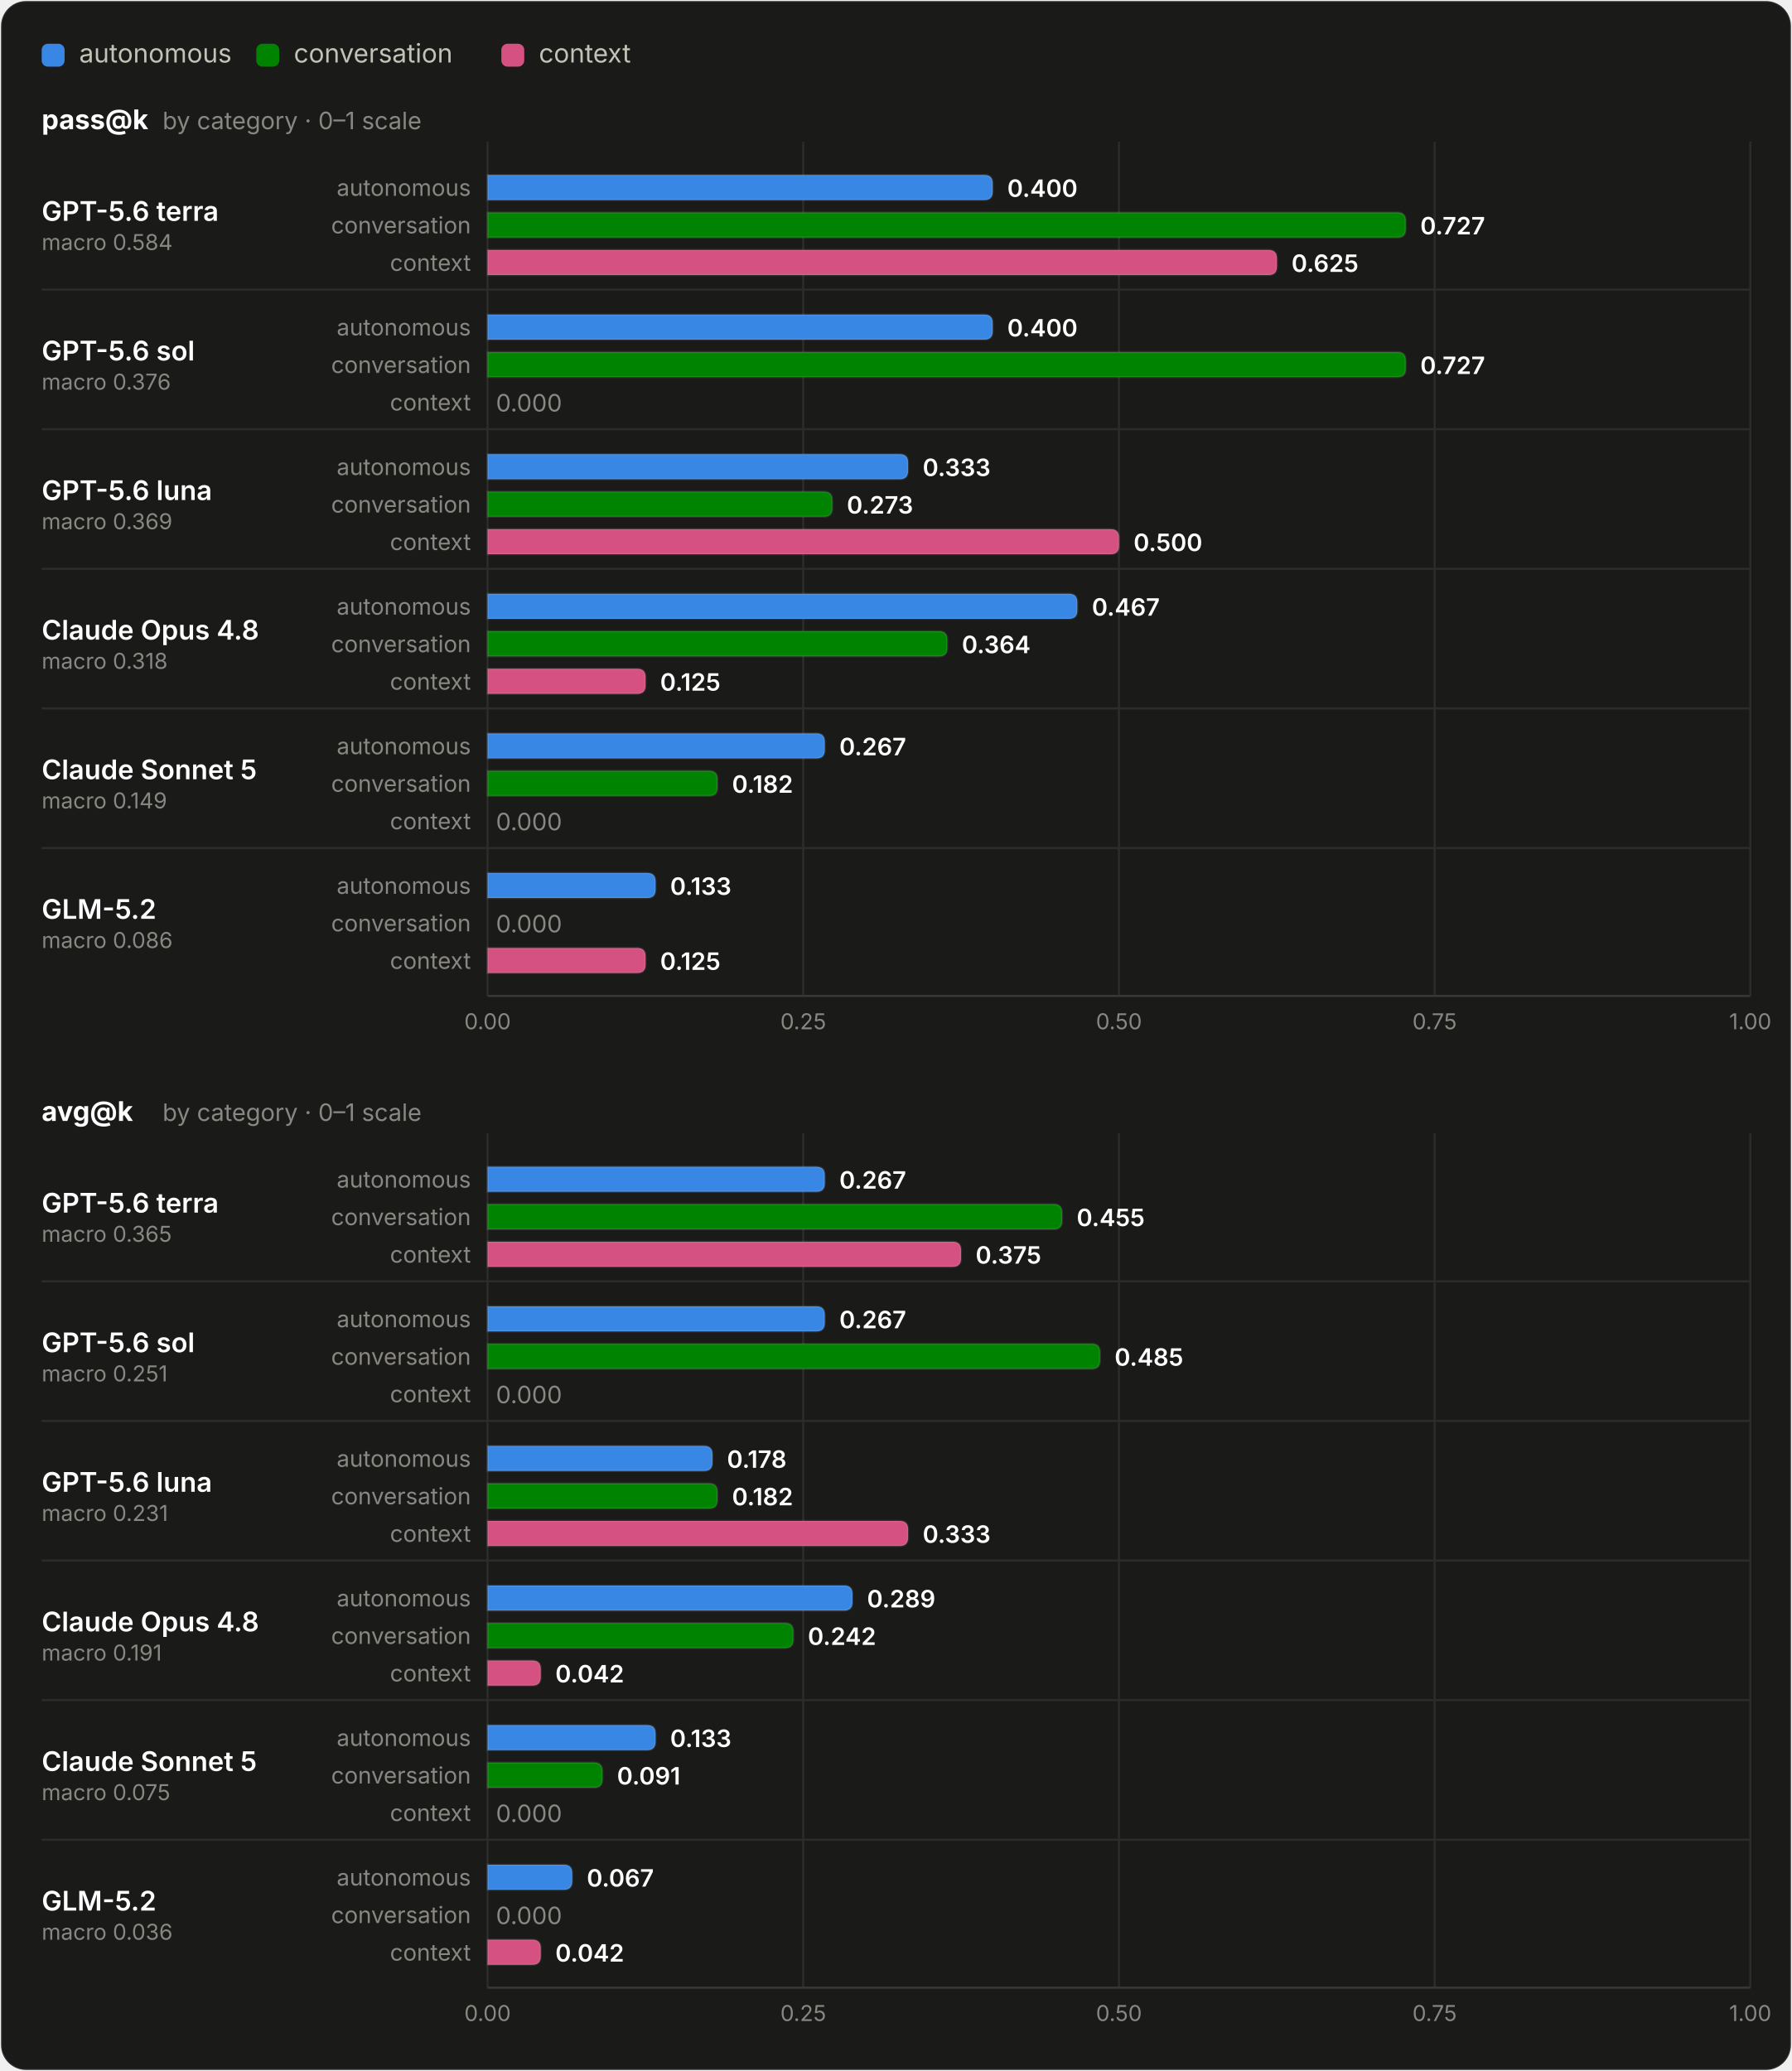
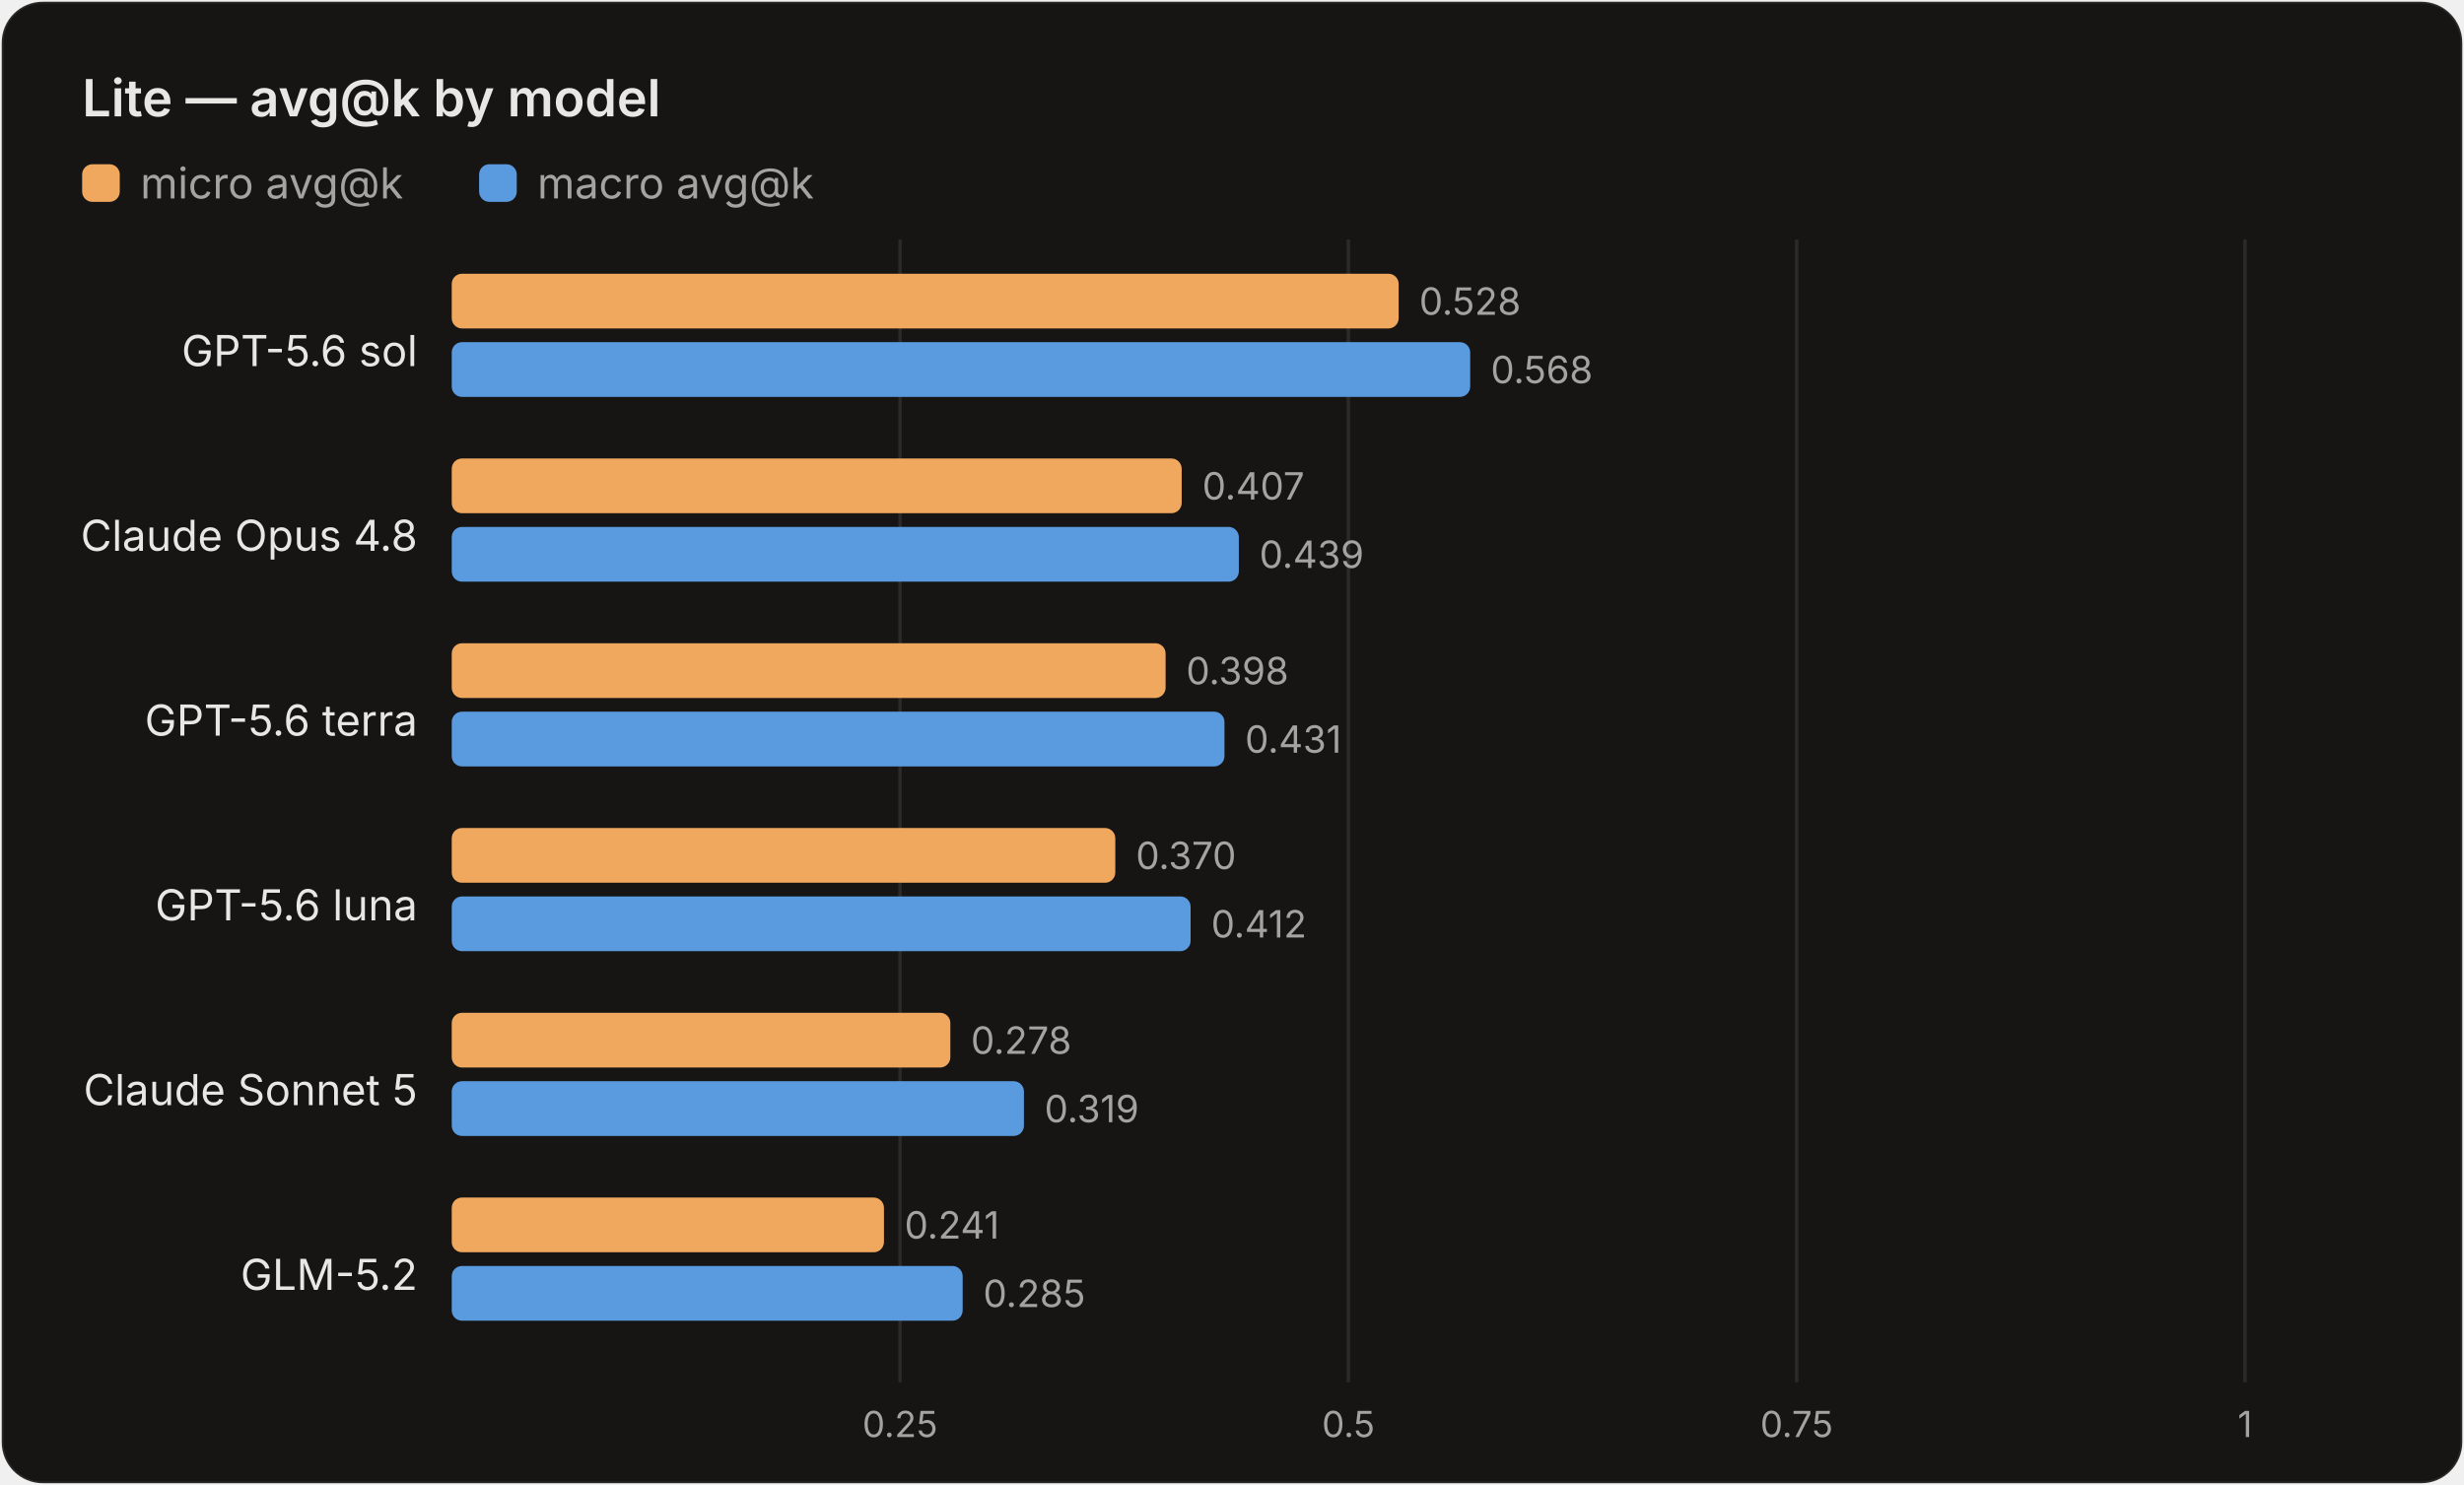
- <svg xmlns="http://www.w3.org/2000/svg" viewBox="0 0 860 994" width="860" height="994" font-family="system-ui,-apple-system,'Segoe UI',sans-serif" role="img" aria-label="Lite pass@k and avg@k by model and category">
-   <rect x="0.5" y="0.5" width="859" height="993" rx="12" fill="#1a1a19" stroke="rgba(255,255,255,0.10)" />
-   <rect x="20" y="21" width="11" height="11" rx="3" fill="#3987e5" />
-   <text x="38" y="30" font-size="12.5" fill="#c3c2b7">autonomous</text>
-   <rect x="123.0" y="21" width="11" height="11" rx="3" fill="#008300" />
-   <text x="141.0" y="30" font-size="12.5" fill="#c3c2b7">conversation</text>
-   <rect x="240.6" y="21" width="11" height="11" rx="3" fill="#d55181" />
-   <text x="258.6" y="30" font-size="12.5" fill="#c3c2b7">context</text>
-   <text x="20" y="62" font-size="13" font-weight="700" fill="#ffffff">pass@k</text>
-   <text x="78" y="62" font-size="11.5" fill="#898781">by category · 0–1 scale</text>
-   <line x1="234.0" y1="68" x2="234.0" y2="478" stroke="#2c2c2a" stroke-width="1" />
-   <text x="234.0" y="494" font-size="10.5" fill="#898781" text-anchor="middle" style="font-variant-numeric:tabular-nums">0.00</text>
-   <line x1="385.5" y1="68" x2="385.5" y2="478" stroke="#2c2c2a" stroke-width="1" />
-   <text x="385.5" y="494" font-size="10.5" fill="#898781" text-anchor="middle" style="font-variant-numeric:tabular-nums">0.25</text>
-   <line x1="537.0" y1="68" x2="537.0" y2="478" stroke="#2c2c2a" stroke-width="1" />
-   <text x="537.0" y="494" font-size="10.5" fill="#898781" text-anchor="middle" style="font-variant-numeric:tabular-nums">0.50</text>
-   <line x1="688.5" y1="68" x2="688.5" y2="478" stroke="#2c2c2a" stroke-width="1" />
-   <text x="688.5" y="494" font-size="10.5" fill="#898781" text-anchor="middle" style="font-variant-numeric:tabular-nums">0.75</text>
-   <line x1="840.0" y1="68" x2="840.0" y2="478" stroke="#2c2c2a" stroke-width="1" />
-   <text x="840.0" y="494" font-size="10.5" fill="#898781" text-anchor="middle" style="font-variant-numeric:tabular-nums">1.00</text>
-   <text x="20" y="106.0" font-size="13" font-weight="600" fill="#ffffff">GPT-5.6 terra</text>
-   <text x="20" y="120.0" font-size="10.5" fill="#898781" style="font-variant-numeric:tabular-nums">macro 0.584</text>
-   <text x="226" y="94.0" font-size="11" fill="#898781" text-anchor="end">autonomous</text>
-   <path d="M234.0,84.0 H472.4 Q476.4,84.0 476.4,88.0 V92.0 Q476.4,96.0 472.4,96.0 H234.0 Z" fill="#3987e5" stroke="rgba(255,255,255,0.10)" stroke-width="1" />
-   <text x="483.4" y="94.5" font-size="11.5" font-weight="600" fill="#ffffff" style="font-variant-numeric:tabular-nums">0.400</text>
-   <text x="226" y="112.0" font-size="11" fill="#898781" text-anchor="end">conversation</text>
-   <path d="M234.0,102.0 H670.6 Q674.6,102.0 674.6,106.0 V110.0 Q674.6,114.0 670.6,114.0 H234.0 Z" fill="#008300" stroke="rgba(255,255,255,0.10)" stroke-width="1" />
-   <text x="681.6" y="112.5" font-size="11.5" font-weight="600" fill="#ffffff" style="font-variant-numeric:tabular-nums">0.727</text>
-   <text x="226" y="130.0" font-size="11" fill="#898781" text-anchor="end">context</text>
-   <path d="M234.0,120.0 H608.8 Q612.8,120.0 612.8,124.0 V128.0 Q612.8,132.0 608.8,132.0 H234.0 Z" fill="#d55181" stroke="rgba(255,255,255,0.10)" stroke-width="1" />
-   <text x="619.8" y="130.5" font-size="11.5" font-weight="600" fill="#ffffff" style="font-variant-numeric:tabular-nums">0.625</text>
-   <line x1="20" y1="139" x2="840" y2="139" stroke="#2c2c2a" stroke-width="1" />
-   <text x="20" y="173.0" font-size="13" font-weight="600" fill="#ffffff">GPT-5.6 sol</text>
-   <text x="20" y="187.0" font-size="10.5" fill="#898781" style="font-variant-numeric:tabular-nums">macro 0.376</text>
-   <text x="226" y="161.0" font-size="11" fill="#898781" text-anchor="end">autonomous</text>
-   <path d="M234.0,151.0 H472.4 Q476.4,151.0 476.4,155.0 V159.0 Q476.4,163.0 472.4,163.0 H234.0 Z" fill="#3987e5" stroke="rgba(255,255,255,0.10)" stroke-width="1" />
-   <text x="483.4" y="161.5" font-size="11.5" font-weight="600" fill="#ffffff" style="font-variant-numeric:tabular-nums">0.400</text>
-   <text x="226" y="179.0" font-size="11" fill="#898781" text-anchor="end">conversation</text>
-   <path d="M234.0,169.0 H670.6 Q674.6,169.0 674.6,173.0 V177.0 Q674.6,181.0 670.6,181.0 H234.0 Z" fill="#008300" stroke="rgba(255,255,255,0.10)" stroke-width="1" />
-   <text x="681.6" y="179.5" font-size="11.5" font-weight="600" fill="#ffffff" style="font-variant-numeric:tabular-nums">0.727</text>
-   <text x="226" y="197.0" font-size="11" fill="#898781" text-anchor="end">context</text>
-   <text x="238" y="197.5" font-size="11.5" fill="#898781" style="font-variant-numeric:tabular-nums">0.000</text>
-   <line x1="20" y1="206" x2="840" y2="206" stroke="#2c2c2a" stroke-width="1" />
-   <text x="20" y="240.0" font-size="13" font-weight="600" fill="#ffffff">GPT-5.6 luna</text>
-   <text x="20" y="254.0" font-size="10.5" fill="#898781" style="font-variant-numeric:tabular-nums">macro 0.369</text>
-   <text x="226" y="228.0" font-size="11" fill="#898781" text-anchor="end">autonomous</text>
-   <path d="M234.0,218.0 H431.8 Q435.8,218.0 435.8,222.0 V226.0 Q435.8,230.0 431.8,230.0 H234.0 Z" fill="#3987e5" stroke="rgba(255,255,255,0.10)" stroke-width="1" />
-   <text x="442.8" y="228.5" font-size="11.5" font-weight="600" fill="#ffffff" style="font-variant-numeric:tabular-nums">0.333</text>
-   <text x="226" y="246.0" font-size="11" fill="#898781" text-anchor="end">conversation</text>
-   <path d="M234.0,236.0 H395.4 Q399.4,236.0 399.4,240.0 V244.0 Q399.4,248.0 395.4,248.0 H234.0 Z" fill="#008300" stroke="rgba(255,255,255,0.10)" stroke-width="1" />
-   <text x="406.4" y="246.5" font-size="11.5" font-weight="600" fill="#ffffff" style="font-variant-numeric:tabular-nums">0.273</text>
-   <text x="226" y="264.0" font-size="11" fill="#898781" text-anchor="end">context</text>
-   <path d="M234.0,254.0 H533.0 Q537.0,254.0 537.0,258.0 V262.0 Q537.0,266.0 533.0,266.0 H234.0 Z" fill="#d55181" stroke="rgba(255,255,255,0.10)" stroke-width="1" />
-   <text x="544.0" y="264.5" font-size="11.5" font-weight="600" fill="#ffffff" style="font-variant-numeric:tabular-nums">0.500</text>
-   <line x1="20" y1="273" x2="840" y2="273" stroke="#2c2c2a" stroke-width="1" />
-   <text x="20" y="307.0" font-size="13" font-weight="600" fill="#ffffff">Claude Opus 4.8</text>
-   <text x="20" y="321.0" font-size="10.5" fill="#898781" style="font-variant-numeric:tabular-nums">macro 0.318</text>
-   <text x="226" y="295.0" font-size="11" fill="#898781" text-anchor="end">autonomous</text>
-   <path d="M234.0,285.0 H513.0 Q517.0,285.0 517.0,289.0 V293.0 Q517.0,297.0 513.0,297.0 H234.0 Z" fill="#3987e5" stroke="rgba(255,255,255,0.10)" stroke-width="1" />
-   <text x="524.0" y="295.5" font-size="11.5" font-weight="600" fill="#ffffff" style="font-variant-numeric:tabular-nums">0.467</text>
-   <text x="226" y="313.0" font-size="11" fill="#898781" text-anchor="end">conversation</text>
-   <path d="M234.0,303.0 H450.6 Q454.6,303.0 454.6,307.0 V311.0 Q454.6,315.0 450.6,315.0 H234.0 Z" fill="#008300" stroke="rgba(255,255,255,0.10)" stroke-width="1" />
-   <text x="461.6" y="313.5" font-size="11.5" font-weight="600" fill="#ffffff" style="font-variant-numeric:tabular-nums">0.364</text>
-   <text x="226" y="331.0" font-size="11" fill="#898781" text-anchor="end">context</text>
-   <path d="M234.0,321.0 H305.8 Q309.8,321.0 309.8,325.0 V329.0 Q309.8,333.0 305.8,333.0 H234.0 Z" fill="#d55181" stroke="rgba(255,255,255,0.10)" stroke-width="1" />
-   <text x="316.8" y="331.5" font-size="11.5" font-weight="600" fill="#ffffff" style="font-variant-numeric:tabular-nums">0.125</text>
-   <line x1="20" y1="340" x2="840" y2="340" stroke="#2c2c2a" stroke-width="1" />
-   <text x="20" y="374.0" font-size="13" font-weight="600" fill="#ffffff">Claude Sonnet 5</text>
-   <text x="20" y="388.0" font-size="10.5" fill="#898781" style="font-variant-numeric:tabular-nums">macro 0.149</text>
-   <text x="226" y="362.0" font-size="11" fill="#898781" text-anchor="end">autonomous</text>
-   <path d="M234.0,352.0 H391.8 Q395.8,352.0 395.8,356.0 V360.0 Q395.8,364.0 391.8,364.0 H234.0 Z" fill="#3987e5" stroke="rgba(255,255,255,0.10)" stroke-width="1" />
-   <text x="402.8" y="362.5" font-size="11.5" font-weight="600" fill="#ffffff" style="font-variant-numeric:tabular-nums">0.267</text>
-   <text x="226" y="380.0" font-size="11" fill="#898781" text-anchor="end">conversation</text>
-   <path d="M234.0,370.0 H340.3 Q344.3,370.0 344.3,374.0 V378.0 Q344.3,382.0 340.3,382.0 H234.0 Z" fill="#008300" stroke="rgba(255,255,255,0.10)" stroke-width="1" />
-   <text x="351.3" y="380.5" font-size="11.5" font-weight="600" fill="#ffffff" style="font-variant-numeric:tabular-nums">0.182</text>
-   <text x="226" y="398.0" font-size="11" fill="#898781" text-anchor="end">context</text>
-   <text x="238" y="398.5" font-size="11.5" fill="#898781" style="font-variant-numeric:tabular-nums">0.000</text>
-   <line x1="20" y1="407" x2="840" y2="407" stroke="#2c2c2a" stroke-width="1" />
-   <text x="20" y="441.0" font-size="13" font-weight="600" fill="#ffffff">GLM-5.2</text>
-   <text x="20" y="455.0" font-size="10.5" fill="#898781" style="font-variant-numeric:tabular-nums">macro 0.086</text>
-   <text x="226" y="429.0" font-size="11" fill="#898781" text-anchor="end">autonomous</text>
-   <path d="M234.0,419.0 H310.6 Q314.6,419.0 314.6,423.0 V427.0 Q314.6,431.0 310.6,431.0 H234.0 Z" fill="#3987e5" stroke="rgba(255,255,255,0.10)" stroke-width="1" />
-   <text x="321.6" y="429.5" font-size="11.5" font-weight="600" fill="#ffffff" style="font-variant-numeric:tabular-nums">0.133</text>
-   <text x="226" y="447.0" font-size="11" fill="#898781" text-anchor="end">conversation</text>
-   <text x="238" y="447.5" font-size="11.5" fill="#898781" style="font-variant-numeric:tabular-nums">0.000</text>
-   <text x="226" y="465.0" font-size="11" fill="#898781" text-anchor="end">context</text>
-   <path d="M234.0,455.0 H305.8 Q309.8,455.0 309.8,459.0 V463.0 Q309.8,467.0 305.8,467.0 H234.0 Z" fill="#d55181" stroke="rgba(255,255,255,0.10)" stroke-width="1" />
-   <text x="316.8" y="465.5" font-size="11.5" font-weight="600" fill="#ffffff" style="font-variant-numeric:tabular-nums">0.125</text>
-   <line x1="234" y1="478" x2="840" y2="478" stroke="#383835" stroke-width="1" />
-   <text x="20" y="538" font-size="13" font-weight="700" fill="#ffffff">avg@k</text>
-   <text x="78" y="538" font-size="11.5" fill="#898781">by category · 0–1 scale</text>
-   <line x1="234.0" y1="544" x2="234.0" y2="954" stroke="#2c2c2a" stroke-width="1" />
-   <text x="234.0" y="970" font-size="10.5" fill="#898781" text-anchor="middle" style="font-variant-numeric:tabular-nums">0.00</text>
-   <line x1="385.5" y1="544" x2="385.5" y2="954" stroke="#2c2c2a" stroke-width="1" />
-   <text x="385.5" y="970" font-size="10.5" fill="#898781" text-anchor="middle" style="font-variant-numeric:tabular-nums">0.25</text>
-   <line x1="537.0" y1="544" x2="537.0" y2="954" stroke="#2c2c2a" stroke-width="1" />
-   <text x="537.0" y="970" font-size="10.5" fill="#898781" text-anchor="middle" style="font-variant-numeric:tabular-nums">0.50</text>
-   <line x1="688.5" y1="544" x2="688.5" y2="954" stroke="#2c2c2a" stroke-width="1" />
-   <text x="688.5" y="970" font-size="10.5" fill="#898781" text-anchor="middle" style="font-variant-numeric:tabular-nums">0.75</text>
-   <line x1="840.0" y1="544" x2="840.0" y2="954" stroke="#2c2c2a" stroke-width="1" />
-   <text x="840.0" y="970" font-size="10.5" fill="#898781" text-anchor="middle" style="font-variant-numeric:tabular-nums">1.00</text>
-   <text x="20" y="582.0" font-size="13" font-weight="600" fill="#ffffff">GPT-5.6 terra</text>
-   <text x="20" y="596.0" font-size="10.5" fill="#898781" style="font-variant-numeric:tabular-nums">macro 0.365</text>
-   <text x="226" y="570.0" font-size="11" fill="#898781" text-anchor="end">autonomous</text>
-   <path d="M234.0,560.0 H391.8 Q395.8,560.0 395.8,564.0 V568.0 Q395.8,572.0 391.8,572.0 H234.0 Z" fill="#3987e5" stroke="rgba(255,255,255,0.10)" stroke-width="1" />
-   <text x="402.8" y="570.5" font-size="11.5" font-weight="600" fill="#ffffff" style="font-variant-numeric:tabular-nums">0.267</text>
-   <text x="226" y="588.0" font-size="11" fill="#898781" text-anchor="end">conversation</text>
-   <path d="M234.0,578.0 H505.7 Q509.7,578.0 509.7,582.0 V586.0 Q509.7,590.0 505.7,590.0 H234.0 Z" fill="#008300" stroke="rgba(255,255,255,0.10)" stroke-width="1" />
-   <text x="516.7" y="588.5" font-size="11.5" font-weight="600" fill="#ffffff" style="font-variant-numeric:tabular-nums">0.455</text>
-   <text x="226" y="606.0" font-size="11" fill="#898781" text-anchor="end">context</text>
-   <path d="M234.0,596.0 H457.2 Q461.2,596.0 461.2,600.0 V604.0 Q461.2,608.0 457.2,608.0 H234.0 Z" fill="#d55181" stroke="rgba(255,255,255,0.10)" stroke-width="1" />
-   <text x="468.2" y="606.5" font-size="11.5" font-weight="600" fill="#ffffff" style="font-variant-numeric:tabular-nums">0.375</text>
-   <line x1="20" y1="615" x2="840" y2="615" stroke="#2c2c2a" stroke-width="1" />
-   <text x="20" y="649.0" font-size="13" font-weight="600" fill="#ffffff">GPT-5.6 sol</text>
-   <text x="20" y="663.0" font-size="10.5" fill="#898781" style="font-variant-numeric:tabular-nums">macro 0.251</text>
-   <text x="226" y="637.0" font-size="11" fill="#898781" text-anchor="end">autonomous</text>
-   <path d="M234.0,627.0 H391.8 Q395.8,627.0 395.8,631.0 V635.0 Q395.8,639.0 391.8,639.0 H234.0 Z" fill="#3987e5" stroke="rgba(255,255,255,0.10)" stroke-width="1" />
-   <text x="402.8" y="637.5" font-size="11.5" font-weight="600" fill="#ffffff" style="font-variant-numeric:tabular-nums">0.267</text>
-   <text x="226" y="655.0" font-size="11" fill="#898781" text-anchor="end">conversation</text>
-   <path d="M234.0,645.0 H523.9 Q527.9,645.0 527.9,649.0 V653.0 Q527.9,657.0 523.9,657.0 H234.0 Z" fill="#008300" stroke="rgba(255,255,255,0.10)" stroke-width="1" />
-   <text x="534.9" y="655.5" font-size="11.5" font-weight="600" fill="#ffffff" style="font-variant-numeric:tabular-nums">0.485</text>
-   <text x="226" y="673.0" font-size="11" fill="#898781" text-anchor="end">context</text>
-   <text x="238" y="673.5" font-size="11.5" fill="#898781" style="font-variant-numeric:tabular-nums">0.000</text>
-   <line x1="20" y1="682" x2="840" y2="682" stroke="#2c2c2a" stroke-width="1" />
-   <text x="20" y="716.0" font-size="13" font-weight="600" fill="#ffffff">GPT-5.6 luna</text>
-   <text x="20" y="730.0" font-size="10.5" fill="#898781" style="font-variant-numeric:tabular-nums">macro 0.231</text>
-   <text x="226" y="704.0" font-size="11" fill="#898781" text-anchor="end">autonomous</text>
-   <path d="M234.0,694.0 H337.9 Q341.9,694.0 341.9,698.0 V702.0 Q341.9,706.0 337.9,706.0 H234.0 Z" fill="#3987e5" stroke="rgba(255,255,255,0.10)" stroke-width="1" />
-   <text x="348.9" y="704.5" font-size="11.5" font-weight="600" fill="#ffffff" style="font-variant-numeric:tabular-nums">0.178</text>
-   <text x="226" y="722.0" font-size="11" fill="#898781" text-anchor="end">conversation</text>
-   <path d="M234.0,712.0 H340.3 Q344.3,712.0 344.3,716.0 V720.0 Q344.3,724.0 340.3,724.0 H234.0 Z" fill="#008300" stroke="rgba(255,255,255,0.10)" stroke-width="1" />
-   <text x="351.3" y="722.5" font-size="11.5" font-weight="600" fill="#ffffff" style="font-variant-numeric:tabular-nums">0.182</text>
-   <text x="226" y="740.0" font-size="11" fill="#898781" text-anchor="end">context</text>
-   <path d="M234.0,730.0 H431.8 Q435.8,730.0 435.8,734.0 V738.0 Q435.8,742.0 431.8,742.0 H234.0 Z" fill="#d55181" stroke="rgba(255,255,255,0.10)" stroke-width="1" />
-   <text x="442.8" y="740.5" font-size="11.5" font-weight="600" fill="#ffffff" style="font-variant-numeric:tabular-nums">0.333</text>
-   <line x1="20" y1="749" x2="840" y2="749" stroke="#2c2c2a" stroke-width="1" />
-   <text x="20" y="783.0" font-size="13" font-weight="600" fill="#ffffff">Claude Opus 4.8</text>
-   <text x="20" y="797.0" font-size="10.5" fill="#898781" style="font-variant-numeric:tabular-nums">macro 0.191</text>
-   <text x="226" y="771.0" font-size="11" fill="#898781" text-anchor="end">autonomous</text>
-   <path d="M234.0,761.0 H405.1 Q409.1,761.0 409.1,765.0 V769.0 Q409.1,773.0 405.1,773.0 H234.0 Z" fill="#3987e5" stroke="rgba(255,255,255,0.10)" stroke-width="1" />
-   <text x="416.1" y="771.5" font-size="11.5" font-weight="600" fill="#ffffff" style="font-variant-numeric:tabular-nums">0.289</text>
-   <text x="226" y="789.0" font-size="11" fill="#898781" text-anchor="end">conversation</text>
-   <path d="M234.0,779.0 H376.7 Q380.7,779.0 380.7,783.0 V787.0 Q380.7,791.0 376.7,791.0 H234.0 Z" fill="#008300" stroke="rgba(255,255,255,0.10)" stroke-width="1" />
-   <text x="387.7" y="789.5" font-size="11.5" font-weight="600" fill="#ffffff" style="font-variant-numeric:tabular-nums">0.242</text>
-   <text x="226" y="807.0" font-size="11" fill="#898781" text-anchor="end">context</text>
-   <path d="M234.0,797.0 H255.5 Q259.5,797.0 259.5,801.0 V805.0 Q259.5,809.0 255.5,809.0 H234.0 Z" fill="#d55181" stroke="rgba(255,255,255,0.10)" stroke-width="1" />
-   <text x="266.5" y="807.5" font-size="11.5" font-weight="600" fill="#ffffff" style="font-variant-numeric:tabular-nums">0.042</text>
-   <line x1="20" y1="816" x2="840" y2="816" stroke="#2c2c2a" stroke-width="1" />
-   <text x="20" y="850.0" font-size="13" font-weight="600" fill="#ffffff">Claude Sonnet 5</text>
-   <text x="20" y="864.0" font-size="10.5" fill="#898781" style="font-variant-numeric:tabular-nums">macro 0.075</text>
-   <text x="226" y="838.0" font-size="11" fill="#898781" text-anchor="end">autonomous</text>
-   <path d="M234.0,828.0 H310.6 Q314.6,828.0 314.6,832.0 V836.0 Q314.6,840.0 310.6,840.0 H234.0 Z" fill="#3987e5" stroke="rgba(255,255,255,0.10)" stroke-width="1" />
-   <text x="321.6" y="838.5" font-size="11.5" font-weight="600" fill="#ffffff" style="font-variant-numeric:tabular-nums">0.133</text>
-   <text x="226" y="856.0" font-size="11" fill="#898781" text-anchor="end">conversation</text>
-   <path d="M234.0,846.0 H285.1 Q289.1,846.0 289.1,850.0 V854.0 Q289.1,858.0 285.1,858.0 H234.0 Z" fill="#008300" stroke="rgba(255,255,255,0.10)" stroke-width="1" />
-   <text x="296.1" y="856.5" font-size="11.5" font-weight="600" fill="#ffffff" style="font-variant-numeric:tabular-nums">0.091</text>
-   <text x="226" y="874.0" font-size="11" fill="#898781" text-anchor="end">context</text>
-   <text x="238" y="874.5" font-size="11.5" fill="#898781" style="font-variant-numeric:tabular-nums">0.000</text>
-   <line x1="20" y1="883" x2="840" y2="883" stroke="#2c2c2a" stroke-width="1" />
-   <text x="20" y="917.0" font-size="13" font-weight="600" fill="#ffffff">GLM-5.2</text>
-   <text x="20" y="931.0" font-size="10.5" fill="#898781" style="font-variant-numeric:tabular-nums">macro 0.036</text>
-   <text x="226" y="905.0" font-size="11" fill="#898781" text-anchor="end">autonomous</text>
-   <path d="M234.0,895.0 H270.6 Q274.6,895.0 274.6,899.0 V903.0 Q274.6,907.0 270.6,907.0 H234.0 Z" fill="#3987e5" stroke="rgba(255,255,255,0.10)" stroke-width="1" />
-   <text x="281.6" y="905.5" font-size="11.5" font-weight="600" fill="#ffffff" style="font-variant-numeric:tabular-nums">0.067</text>
-   <text x="226" y="923.0" font-size="11" fill="#898781" text-anchor="end">conversation</text>
-   <text x="238" y="923.5" font-size="11.5" fill="#898781" style="font-variant-numeric:tabular-nums">0.000</text>
-   <text x="226" y="941.0" font-size="11" fill="#898781" text-anchor="end">context</text>
-   <path d="M234.0,931.0 H255.5 Q259.5,931.0 259.5,935.0 V939.0 Q259.5,943.0 255.5,943.0 H234.0 Z" fill="#d55181" stroke="rgba(255,255,255,0.10)" stroke-width="1" />
-   <text x="266.5" y="941.5" font-size="11.5" font-weight="600" fill="#ffffff" style="font-variant-numeric:tabular-nums">0.042</text>
-   <line x1="234" y1="954" x2="840" y2="954" stroke="#383835" stroke-width="1" />
+ <svg xmlns="http://www.w3.org/2000/svg" viewBox="0 0 720 434" width="720" height="434" font-family="system-ui,-apple-system,'Segoe UI',sans-serif" role="img" aria-label="Lite micro and macro avg@k by model, sorted by micro avg@k">
+   <rect x="0.5" y="0.5" width="719" height="433" rx="12" fill="#161514" stroke="rgba(255,255,255,0.09)" />
+   <text x="24" y="34" font-size="15" font-weight="600" fill="#e8e7e4">Lite — avg@k by model</text>
+   <rect x="24" y="48" width="11" height="11" rx="3" fill="#f0a85f" />
+   <text x="41" y="58" font-size="12.5" fill="#a4a3a0">micro avg@k</text>
+   <rect x="140" y="48" width="11" height="11" rx="3" fill="#5a9be0" />
+   <text x="157" y="58" font-size="12.5" fill="#a4a3a0">macro avg@k</text>
+   <line x1="263.0" y1="70" x2="263.0" y2="404" stroke="rgba(255,255,255,0.09)" />
+   <text x="263.0" y="420" font-size="10.5" fill="#a4a3a0" text-anchor="middle">0.25</text>
+   <line x1="394.0" y1="70" x2="394.0" y2="404" stroke="rgba(255,255,255,0.09)" />
+   <text x="394.0" y="420" font-size="10.5" fill="#a4a3a0" text-anchor="middle">0.5</text>
+   <line x1="525.0" y1="70" x2="525.0" y2="404" stroke="rgba(255,255,255,0.09)" />
+   <text x="525.0" y="420" font-size="10.5" fill="#a4a3a0" text-anchor="middle">0.75</text>
+   <line x1="656.0" y1="70" x2="656.0" y2="404" stroke="rgba(255,255,255,0.09)" />
+   <text x="656.0" y="420" font-size="10.5" fill="#a4a3a0" text-anchor="middle">1</text>
+   <text x="122" y="107" font-size="12.5" fill="#e8e7e4" text-anchor="end">GPT-5.6 sol</text>
+   <rect x="132" y="80" width="276.7" height="16" rx="3" fill="#f0a85f" />
+   <text x="414.7" y="92" font-size="11" fill="#a4a3a0">0.528</text>
+   <rect x="132" y="100" width="297.6" height="16" rx="3" fill="#5a9be0" />
+   <text x="435.6" y="112" font-size="11" fill="#a4a3a0">0.568</text>
+   <text x="122" y="161" font-size="12.5" fill="#e8e7e4" text-anchor="end">Claude Opus 4.8</text>
+   <rect x="132" y="134" width="213.3" height="16" rx="3" fill="#f0a85f" />
+   <text x="351.3" y="146" font-size="11" fill="#a4a3a0">0.407</text>
+   <rect x="132" y="154" width="230.0" height="16" rx="3" fill="#5a9be0" />
+   <text x="368.0" y="166" font-size="11" fill="#a4a3a0">0.439</text>
+   <text x="122" y="215" font-size="12.5" fill="#e8e7e4" text-anchor="end">GPT-5.6 terra</text>
+   <rect x="132" y="188" width="208.6" height="16" rx="3" fill="#f0a85f" />
+   <text x="346.6" y="200" font-size="11" fill="#a4a3a0">0.398</text>
+   <rect x="132" y="208" width="225.8" height="16" rx="3" fill="#5a9be0" />
+   <text x="363.8" y="220" font-size="11" fill="#a4a3a0">0.431</text>
+   <text x="122" y="269" font-size="12.5" fill="#e8e7e4" text-anchor="end">GPT-5.6 luna</text>
+   <rect x="132" y="242" width="193.9" height="16" rx="3" fill="#f0a85f" />
+   <text x="331.9" y="254" font-size="11" fill="#a4a3a0">0.370</text>
+   <rect x="132" y="262" width="215.9" height="16" rx="3" fill="#5a9be0" />
+   <text x="353.9" y="274" font-size="11" fill="#a4a3a0">0.412</text>
+   <text x="122" y="323" font-size="12.5" fill="#e8e7e4" text-anchor="end">Claude Sonnet 5</text>
+   <rect x="132" y="296" width="145.7" height="16" rx="3" fill="#f0a85f" />
+   <text x="283.7" y="308" font-size="11" fill="#a4a3a0">0.278</text>
+   <rect x="132" y="316" width="167.2" height="16" rx="3" fill="#5a9be0" />
+   <text x="305.2" y="328" font-size="11" fill="#a4a3a0">0.319</text>
+   <text x="122" y="377" font-size="12.5" fill="#e8e7e4" text-anchor="end">GLM-5.2</text>
+   <rect x="132" y="350" width="126.3" height="16" rx="3" fill="#f0a85f" />
+   <text x="264.3" y="362" font-size="11" fill="#a4a3a0">0.241</text>
+   <rect x="132" y="370" width="149.3" height="16" rx="3" fill="#5a9be0" />
+   <text x="287.3" y="382" font-size="11" fill="#a4a3a0">0.285</text>
</svg>
